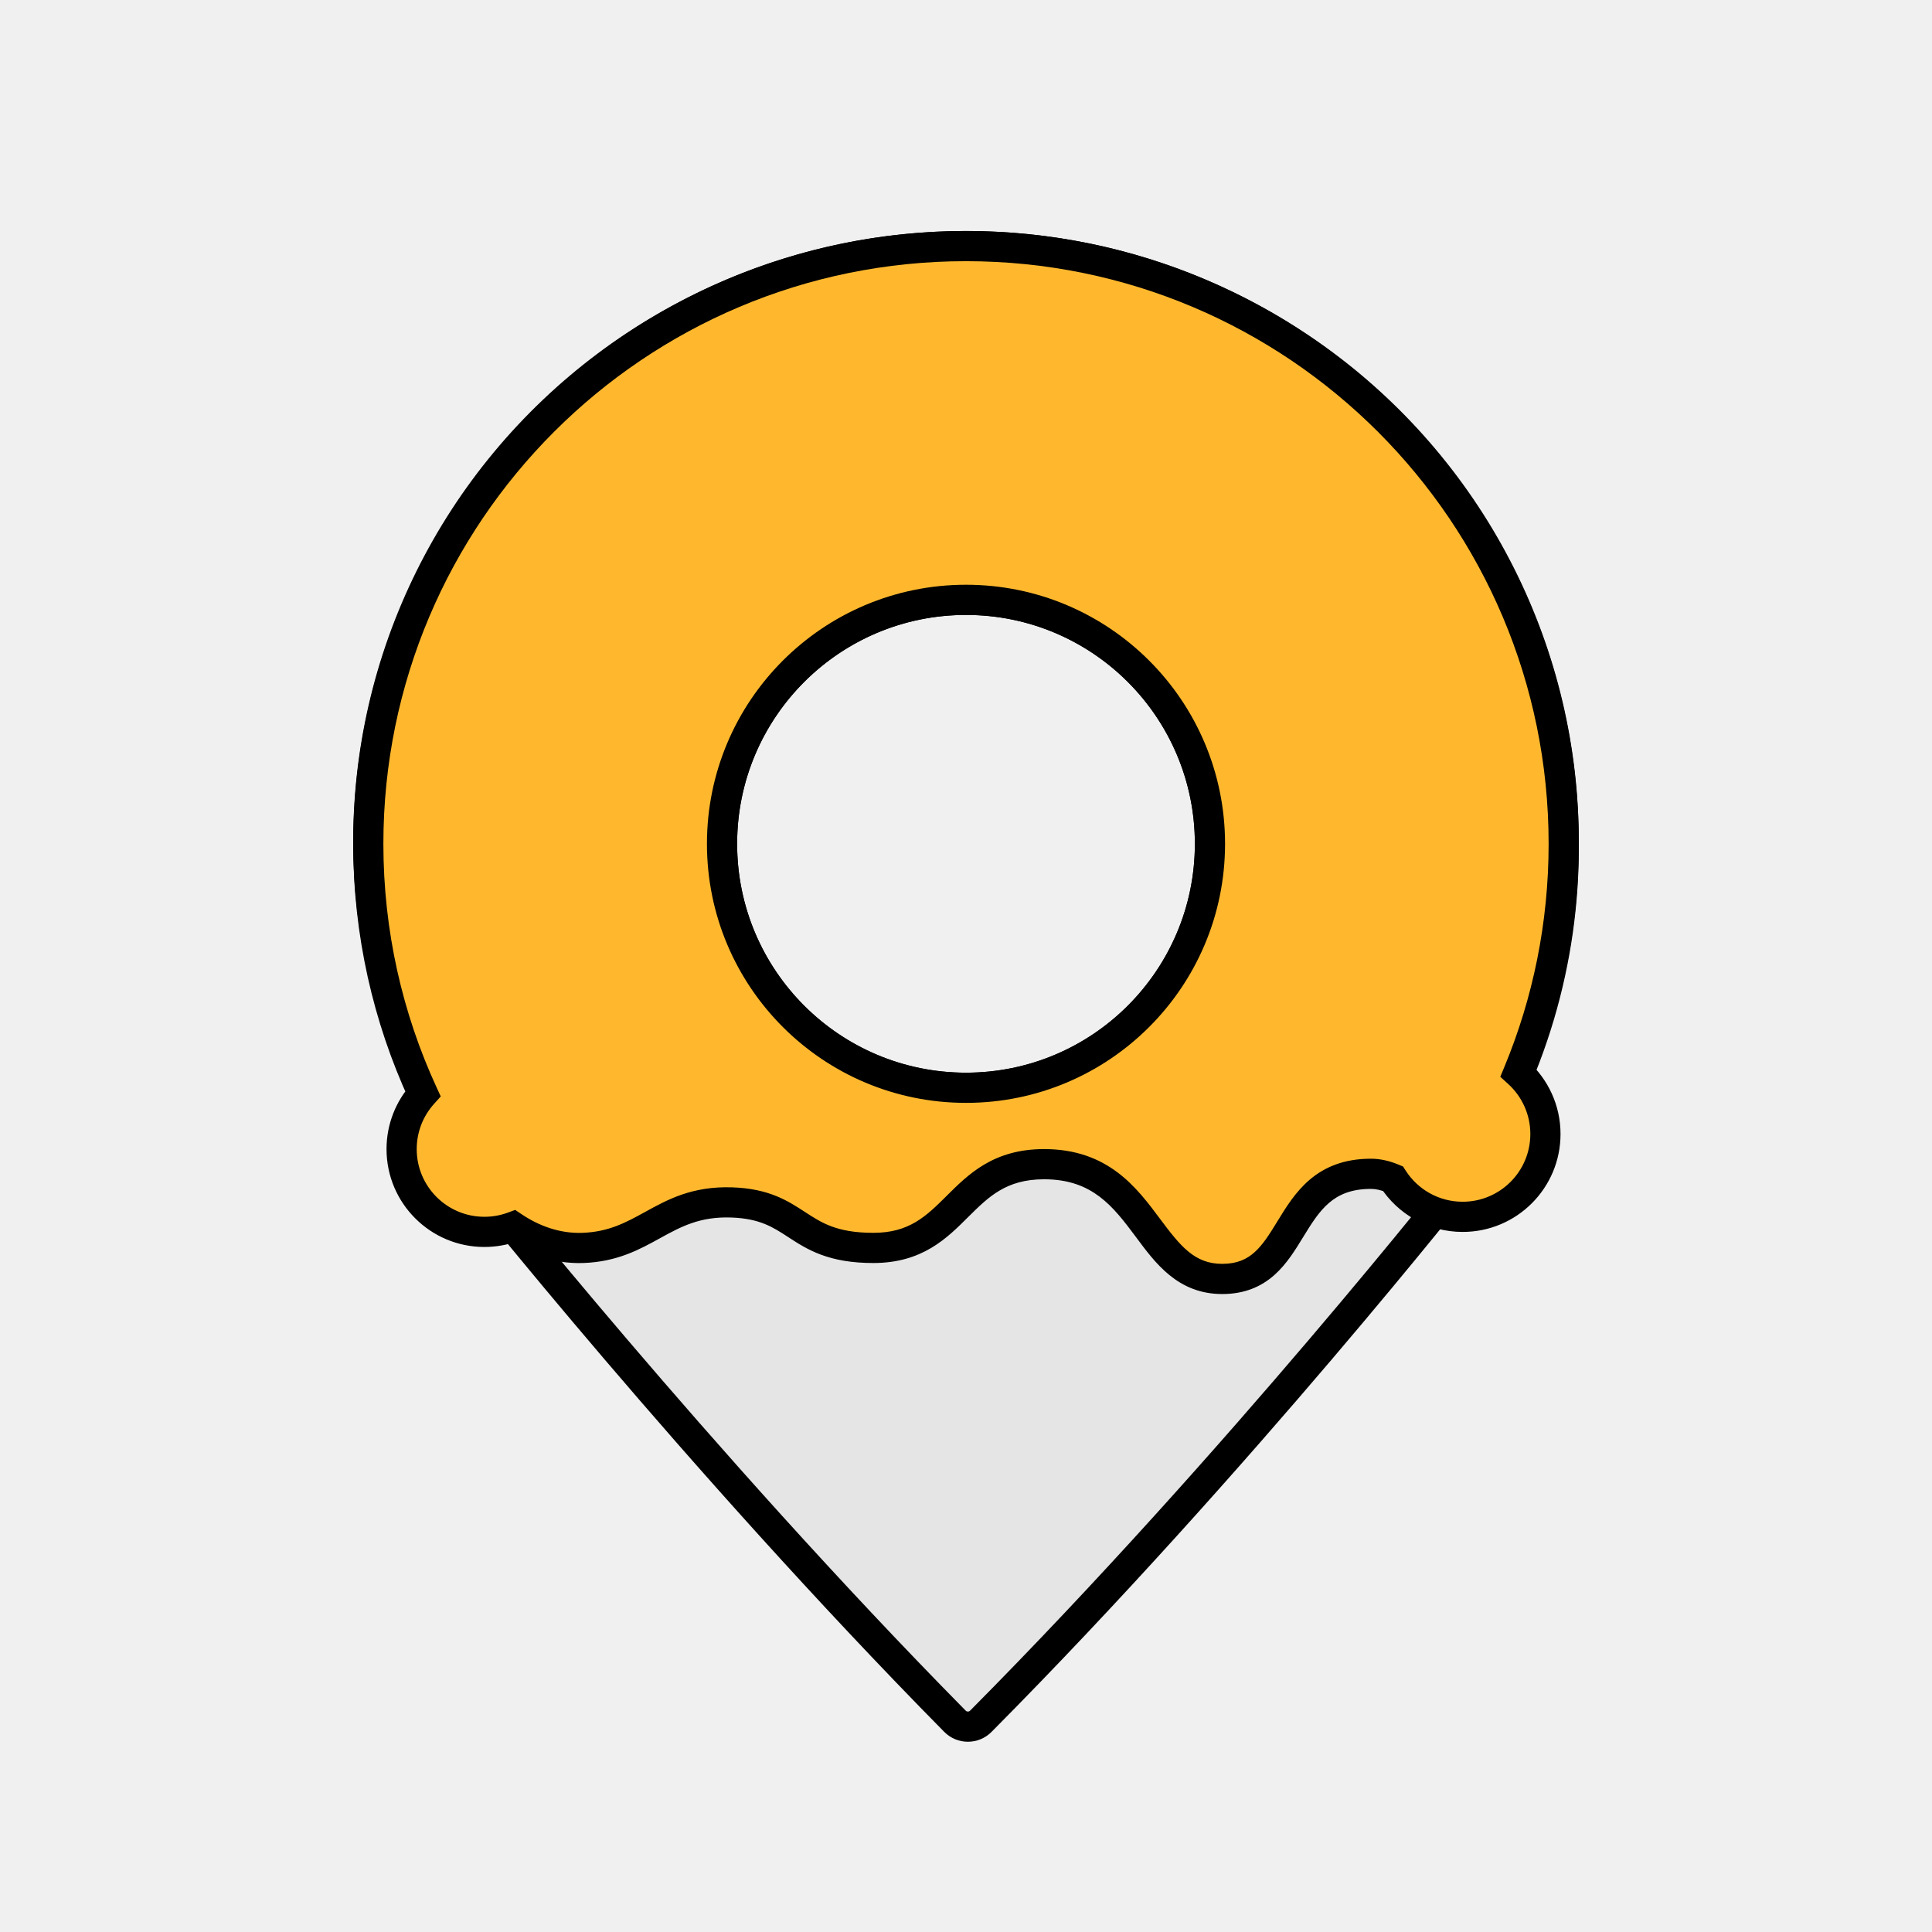
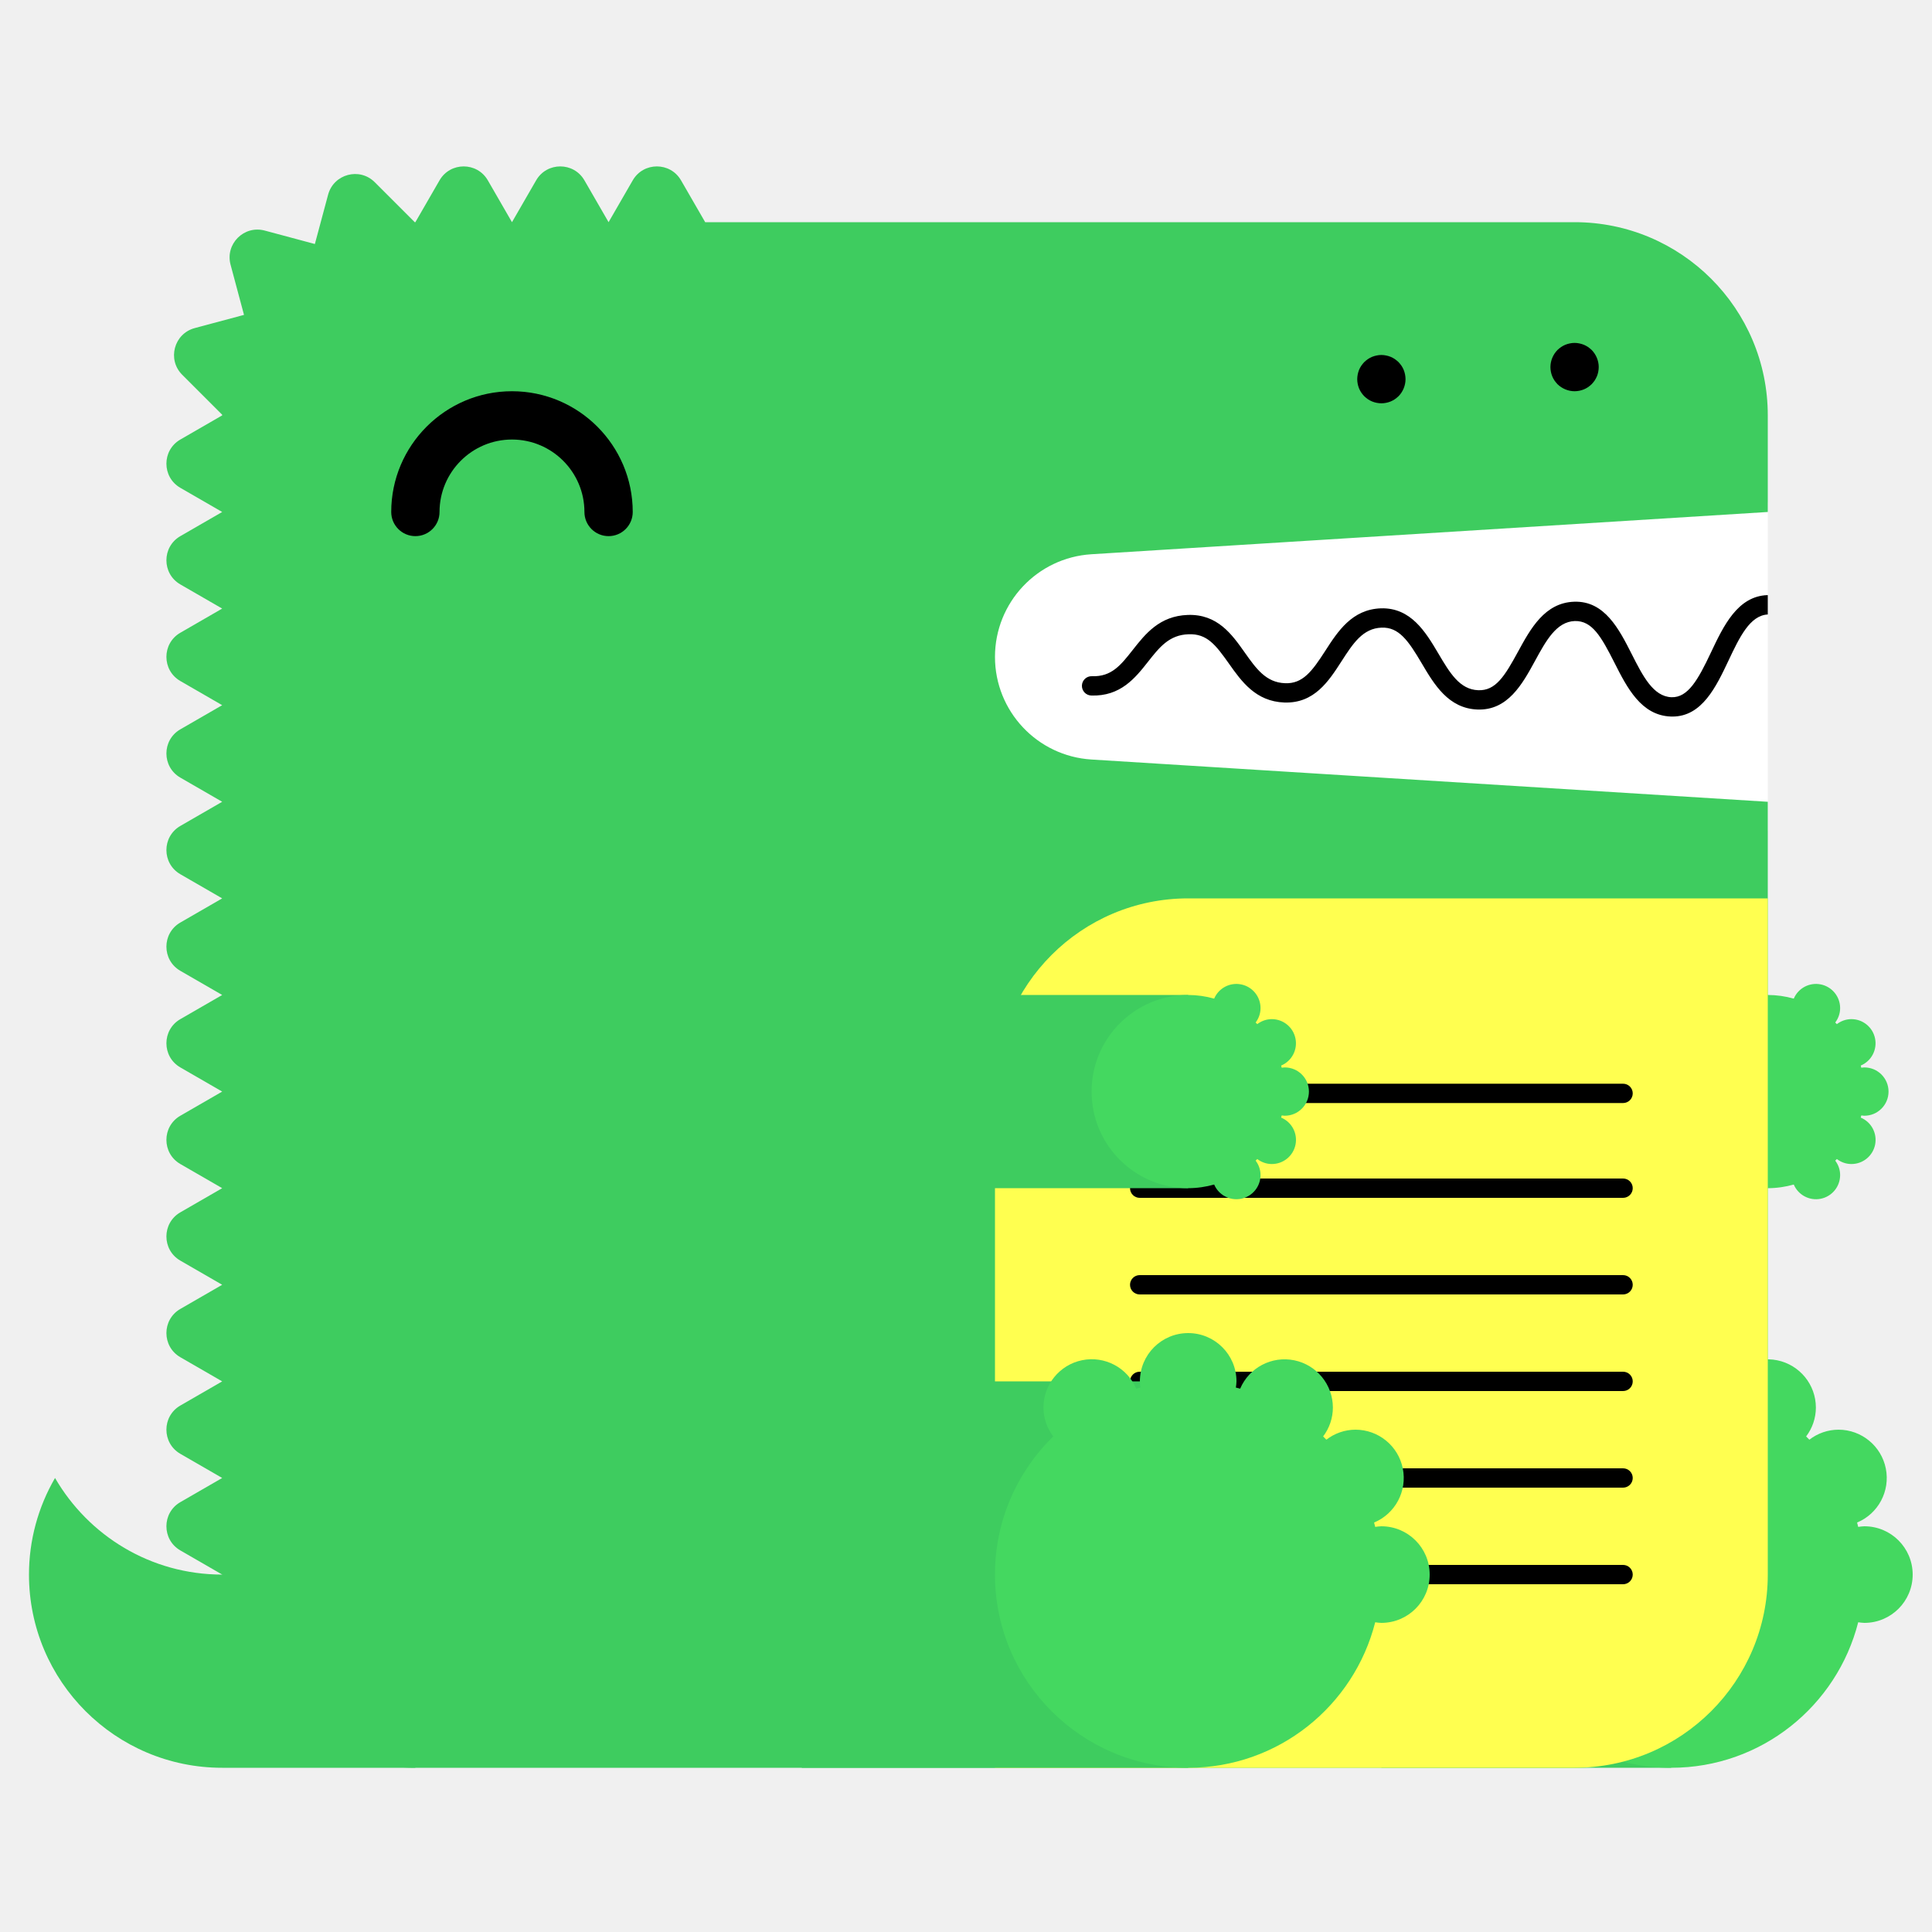
- <svg xmlns="http://www.w3.org/2000/svg" width="320" height="320" viewBox="0 0 320 320" fill="none">
-   <path fill-rule="evenodd" clip-rule="evenodd" d="M248.483 95.131C255.427 108.911 259.027 124.12 258.996 139.537C259.176 159.035 253.509 178.143 242.719 194.416C242.719 194.416 205.346 241.886 162.453 285.097C161.271 286.288 159.346 286.285 158.168 285.091C115.548 241.881 77.894 194.416 77.894 194.416C69.243 181.629 63.725 167.001 61.782 151.706C59.84 136.411 61.527 120.875 66.709 106.347C71.891 91.819 80.422 78.703 91.619 68.055C102.815 57.406 116.363 49.52 131.176 45.032C145.988 40.543 161.651 39.577 176.907 42.21C192.162 44.843 206.585 51.003 219.016 60.194C231.447 69.385 241.54 81.351 248.483 95.131ZM160 180.17C182.317 180.17 200.408 162.078 200.408 139.761C200.408 117.445 182.317 99.353 160 99.353C137.683 99.353 119.592 117.445 119.592 139.761C119.592 162.078 137.683 180.17 160 180.17Z" fill="#E5E5E5" />
-   <path d="M258.996 139.537L256.496 139.532L256.496 139.546L256.496 139.56L258.996 139.537ZM248.483 95.131L246.25 96.256L248.483 95.131ZM242.719 194.416L244.684 195.962L244.747 195.882L244.803 195.797L242.719 194.416ZM162.453 285.097L164.227 286.859H164.227L162.453 285.097ZM158.168 285.091L156.388 286.846H156.388L158.168 285.091ZM77.894 194.416L75.824 195.817L75.877 195.895L75.936 195.969L77.894 194.416ZM61.782 151.706L64.262 151.391L61.782 151.706ZM91.619 68.055L89.896 66.243L91.619 68.055ZM131.176 45.032L130.451 42.639L131.176 45.032ZM176.907 42.21L177.332 39.746L176.907 42.21ZM219.016 60.194L220.502 58.184L219.016 60.194ZM261.496 139.542C261.528 123.732 257.836 108.136 250.716 94.006L246.25 96.256C253.017 109.685 256.526 124.508 256.496 139.532L261.496 139.542ZM244.803 195.797C255.868 179.109 261.681 159.512 261.496 139.514L256.496 139.56C256.672 158.558 251.15 177.177 240.636 193.034L244.803 195.797ZM164.227 286.859C185.735 265.192 205.846 242.469 220.575 225.173C227.941 216.522 233.965 209.224 238.148 204.087C240.24 201.518 241.872 199.489 242.982 198.101C243.537 197.407 243.962 196.874 244.248 196.513C244.391 196.333 244.499 196.195 244.572 196.103C244.609 196.057 244.636 196.022 244.655 195.998C244.664 195.987 244.671 195.978 244.676 195.972C244.679 195.969 244.68 195.966 244.682 195.965C244.682 195.964 244.683 195.963 244.683 195.963C244.683 195.962 244.684 195.962 242.719 194.416C240.755 192.869 240.755 192.869 240.755 192.869C240.755 192.87 240.754 192.87 240.754 192.871C240.753 192.872 240.751 192.874 240.749 192.877C240.745 192.882 240.738 192.891 240.729 192.902C240.712 192.924 240.685 192.958 240.649 193.003C240.578 193.093 240.472 193.228 240.331 193.405C240.048 193.761 239.628 194.29 239.077 194.978C237.976 196.355 236.353 198.373 234.271 200.929C230.107 206.043 224.107 213.313 216.768 221.931C202.086 239.173 182.065 261.792 160.679 283.336L164.227 286.859ZM156.388 286.846C158.543 289.031 162.066 289.036 164.227 286.859L160.679 283.336C160.477 283.539 160.149 283.539 159.948 283.335L156.388 286.846ZM77.894 194.416C75.936 195.969 75.936 195.97 75.936 195.97C75.937 195.97 75.937 195.971 75.938 195.972C75.939 195.973 75.941 195.976 75.943 195.979C75.948 195.985 75.955 195.994 75.965 196.006C75.983 196.029 76.011 196.064 76.048 196.11C76.121 196.202 76.231 196.339 76.374 196.52C76.662 196.88 77.09 197.414 77.648 198.107C78.765 199.494 80.407 201.523 82.509 204.091C86.714 209.227 92.764 216.524 100.147 225.173C114.91 242.466 135.021 265.183 156.388 286.846L159.948 283.335C138.695 261.788 118.669 239.168 103.95 221.926C96.592 213.307 90.565 206.037 86.378 200.923C84.285 198.367 82.652 196.349 81.543 194.972C80.989 194.283 80.565 193.755 80.281 193.399C80.139 193.221 80.031 193.086 79.96 192.996C79.924 192.951 79.897 192.917 79.879 192.895C79.87 192.884 79.864 192.875 79.859 192.87C79.857 192.867 79.855 192.865 79.854 192.864C79.854 192.863 79.853 192.863 79.853 192.862C79.853 192.862 79.853 192.862 77.894 194.416ZM59.302 152.021C61.294 167.706 66.953 182.706 75.824 195.817L79.965 193.015C71.534 180.553 66.156 166.297 64.262 151.391L59.302 152.021ZM64.354 105.507C59.041 120.405 57.31 136.336 59.302 152.021L64.262 151.391C62.369 136.485 64.014 121.345 69.064 107.187L64.354 105.507ZM89.896 66.243C78.416 77.161 69.668 90.609 64.354 105.507L69.064 107.187C74.114 93.028 82.429 80.246 93.341 69.866L89.896 66.243ZM130.451 42.639C115.266 47.241 101.375 55.325 89.896 66.243L93.341 69.866C104.255 59.487 117.461 51.8 131.901 47.424L130.451 42.639ZM177.332 39.746C161.693 37.047 145.636 38.038 130.451 42.639L131.901 47.424C146.34 43.049 161.61 42.106 176.482 44.674L177.332 39.746ZM220.502 58.184C207.757 48.76 192.971 42.446 177.332 39.746L176.482 44.674C191.354 47.241 205.413 53.245 217.53 62.204L220.502 58.184ZM250.716 94.006C243.596 79.876 233.247 67.607 220.502 58.184L217.53 62.204C229.647 71.163 239.483 82.826 246.25 96.256L250.716 94.006ZM197.908 139.761C197.908 160.698 180.936 177.67 160 177.67V182.67C183.698 182.67 202.908 163.459 202.908 139.761H197.908ZM160 101.853C180.936 101.853 197.908 118.825 197.908 139.761H202.908C202.908 116.064 183.698 96.853 160 96.853V101.853ZM122.092 139.761C122.092 118.825 139.064 101.853 160 101.853V96.853C136.302 96.853 117.092 116.064 117.092 139.761H122.092ZM160 177.67C139.064 177.67 122.092 160.698 122.092 139.761H117.092C117.092 163.459 136.302 182.67 160 182.67V177.67Z" fill="black" />
-   <path fill-rule="evenodd" clip-rule="evenodd" d="M251.477 177.684C256.324 166.004 259 153.195 259 139.761C259 85.085 214.676 40.761 160 40.761C105.324 40.761 61 85.085 61 139.761C61 154.539 64.238 168.56 70.042 181.154C67.853 183.584 66.521 186.8 66.521 190.328C66.521 197.9 72.659 204.038 80.231 204.038C81.907 204.038 83.513 203.738 84.998 203.187C88.031 205.228 92.03 206.866 96.574 206.695C101.555 206.507 104.811 204.714 108.063 202.923C111.669 200.937 115.272 198.953 121.22 199.161C126.61 199.35 129.249 201.069 131.932 202.817C134.882 204.738 137.885 206.695 144.655 206.695C151.676 206.695 155.111 203.276 158.571 199.833C162.08 196.342 165.614 192.825 172.938 192.825C182.265 192.825 186.352 198.304 190.137 203.379C193.403 207.756 196.445 211.833 202.433 211.833C208.663 211.833 211.14 207.79 213.708 203.6C216.468 199.094 219.333 194.419 227.079 194.419C228.305 194.419 229.531 194.727 230.707 195.218C233.143 199.023 237.408 201.546 242.262 201.546C249.834 201.546 255.972 195.407 255.972 187.835C255.972 183.811 254.238 180.192 251.477 177.684ZM200.408 139.761C200.408 162.078 182.317 180.17 160 180.17C137.683 180.17 119.592 162.078 119.592 139.761C119.592 117.445 137.683 99.353 160 99.353C182.317 99.353 200.408 117.445 200.408 139.761Z" fill="#FFB82E" />
-   <path d="M251.477 177.684L249.168 176.726L248.493 178.351L249.796 179.534L251.477 177.684ZM70.042 181.154L71.9 182.828L73.002 181.604L72.313 180.108L70.042 181.154ZM84.998 203.187L86.393 201.113L85.33 200.398L84.128 200.843L84.998 203.187ZM96.574 206.695L96.48 204.197L96.574 206.695ZM108.063 202.923L106.857 200.733H106.857L108.063 202.923ZM121.22 199.161L121.308 196.663H121.308L121.22 199.161ZM131.932 202.817L130.568 204.912H130.568L131.932 202.817ZM158.571 199.833L156.808 198.061H156.808L158.571 199.833ZM190.137 203.379L188.134 204.873L190.137 203.379ZM213.708 203.6L215.839 204.906L213.708 203.6ZM230.707 195.218L232.812 193.87L232.391 193.212L231.67 192.911L230.707 195.218ZM256.5 139.761C256.5 152.861 253.891 165.344 249.168 176.726L253.786 178.642C258.757 166.664 261.5 153.53 261.5 139.761H256.5ZM160 43.261C213.296 43.261 256.5 86.466 256.5 139.761H261.5C261.5 83.705 216.057 38.261 160 38.261V43.261ZM63.5 139.761C63.5 86.466 106.705 43.261 160 43.261V38.261C103.943 38.261 58.5 83.705 58.5 139.761H63.5ZM72.313 180.108C66.656 167.835 63.5 154.17 63.5 139.761H58.5C58.5 154.907 61.819 169.285 67.772 182.201L72.313 180.108ZM68.185 179.481C65.598 182.352 64.021 186.159 64.021 190.328H69.021C69.021 187.442 70.108 184.816 71.9 182.828L68.185 179.481ZM64.021 190.328C64.021 199.281 71.278 206.538 80.231 206.538V201.538C74.04 201.538 69.021 196.519 69.021 190.328H64.021ZM80.231 206.538C82.208 206.538 84.108 206.183 85.867 205.531L84.128 200.843C82.918 201.292 81.606 201.538 80.231 201.538V206.538ZM96.48 204.197C92.601 204.343 89.117 202.946 86.393 201.113L83.602 205.261C86.945 207.511 91.458 209.389 96.668 209.193L96.48 204.197ZM106.857 200.733C103.624 202.514 100.822 204.033 96.48 204.197L96.668 209.193C102.289 208.981 105.997 206.915 109.269 205.113L106.857 200.733ZM121.308 196.663C114.634 196.429 110.517 198.718 106.857 200.733L109.269 205.113C112.821 203.157 115.909 201.477 121.133 201.66L121.308 196.663ZM133.297 200.722C130.484 198.89 127.38 196.876 121.308 196.663L121.133 201.66C125.84 201.825 128.013 203.248 130.568 204.912L133.297 200.722ZM144.655 204.195C141.524 204.195 139.38 203.744 137.731 203.132C136.058 202.512 134.782 201.689 133.297 200.722L130.568 204.912C132.032 205.866 133.733 206.982 135.991 207.82C138.273 208.667 141.016 209.195 144.655 209.195V204.195ZM156.808 198.061C153.388 201.465 150.589 204.195 144.655 204.195V209.195C152.762 209.195 156.835 205.088 160.334 201.605L156.808 198.061ZM172.938 190.325C168.833 190.325 165.681 191.322 163.057 192.865C160.504 194.366 158.531 196.347 156.808 198.061L160.334 201.605C162.12 199.829 163.668 198.306 165.591 197.175C167.442 196.087 169.718 195.325 172.938 195.325V190.325ZM192.141 201.884C190.282 199.392 188.112 196.456 185.12 194.202C182.034 191.878 178.155 190.325 172.938 190.325V195.325C177.047 195.325 179.875 196.512 182.112 198.196C184.441 199.95 186.207 202.291 188.134 204.873L192.141 201.884ZM202.433 209.333C197.869 209.333 195.529 206.426 192.141 201.884L188.134 204.873C191.277 209.087 195.02 214.333 202.433 214.333V209.333ZM211.576 202.294C210.251 204.456 209.174 206.177 207.779 207.423C206.505 208.56 204.916 209.333 202.433 209.333V214.333C206.179 214.333 208.944 213.085 211.109 211.153C213.152 209.329 214.597 206.933 215.839 204.906L211.576 202.294ZM227.079 191.919C222.629 191.919 219.396 193.288 216.901 195.418C214.519 197.451 212.919 200.102 211.576 202.294L215.839 204.906C217.257 202.592 218.47 200.653 220.147 199.221C221.711 197.887 223.783 196.919 227.079 196.919V191.919ZM231.67 192.911C230.277 192.329 228.72 191.919 227.079 191.919V196.919C227.89 196.919 228.784 197.124 229.743 197.525L231.67 192.911ZM228.601 196.566C231.478 201.059 236.52 204.046 242.262 204.046V199.046C238.296 199.046 234.808 196.988 232.812 193.87L228.601 196.566ZM242.262 204.046C251.214 204.046 258.472 196.788 258.472 187.835H253.472C253.472 194.027 248.453 199.046 242.262 199.046V204.046ZM258.472 187.835C258.472 183.077 256.419 178.795 253.158 175.833L249.796 179.534C252.058 181.589 253.472 184.545 253.472 187.835H258.472ZM160 182.67C183.698 182.67 202.908 163.459 202.908 139.761H197.908C197.908 160.698 180.936 177.67 160 177.67V182.67ZM117.092 139.761C117.092 163.459 136.302 182.67 160 182.67V177.67C139.064 177.67 122.092 160.698 122.092 139.761H117.092ZM160 96.853C136.302 96.853 117.092 116.064 117.092 139.761H122.092C122.092 118.825 139.064 101.853 160 101.853V96.853ZM202.908 139.761C202.908 116.064 183.698 96.853 160 96.853V101.853C180.936 101.853 197.908 118.825 197.908 139.761H202.908Z" fill="black" />
+ <svg xmlns="http://www.w3.org/2000/svg" width="200" height="200" viewBox="0 0 200 200">
+   <g fill="none" fill-rule="evenodd">
+     <path fill="#FFF" d="M99 52h84v34H99z" />
+     <path d="M23 163c-7.398 0-13.843-4.027-17.303-10A19.886 19.886 0 0 0 3 163c0 11.046 8.954 20 20 20h20v-20H23z" fill="#3ECC5F" />
+     <path d="M112.98 57.376L183 53V43c0-11.046-8.954-20-20-20H73l-2.5-4.33c-1.112-1.925-3.889-1.925-5 0L63 23l-2.5-4.33c-1.111-1.925-3.889-1.925-5 0L53 23l-2.5-4.33c-1.111-1.925-3.889-1.925-5 0L43 23c-.022 0-.042.003-.065.003l-4.142-4.141c-1.57-1.571-4.252-.853-4.828 1.294l-1.369 5.104-5.192-1.392c-2.148-.575-4.111 1.389-3.535 3.536l1.39 5.193-5.102 1.367c-2.148.576-2.867 3.259-1.296 4.83l4.142 4.142c0 .021-.003.042-.003.064l-4.33 2.5c-1.925 1.111-1.925 3.889 0 5L23 53l-4.33 2.5c-1.925 1.111-1.925 3.889 0 5L23 63l-4.33 2.5c-1.925 1.111-1.925 3.889 0 5L23 73l-4.33 2.5c-1.925 1.111-1.925 3.889 0 5L23 83l-4.33 2.5c-1.925 1.111-1.925 3.889 0 5L23 93l-4.33 2.5c-1.925 1.111-1.925 3.889 0 5L23 103l-4.33 2.5c-1.925 1.111-1.925 3.889 0 5L23 113l-4.33 2.5c-1.925 1.111-1.925 3.889 0 5L23 123l-4.33 2.5c-1.925 1.111-1.925 3.889 0 5L23 133l-4.33 2.5c-1.925 1.111-1.925 3.889 0 5L23 143l-4.33 2.5c-1.925 1.111-1.925 3.889 0 5L23 153l-4.33 2.5c-1.925 1.111-1.925 3.889 0 5L23 163c0 11.046 8.954 20 20 20h120c11.046 0 20-8.954 20-20V83l-70.02-4.376A10.645 10.645 0 0 1 103 68c0-5.621 4.37-10.273 9.98-10.624" fill="#3ECC5F" />
+     <path fill="#3ECC5F" d="M143 183h30v-40h-30z" />
+     <path d="M193 158c-.219 0-.428.037-.639.064-.038-.15-.074-.301-.116-.451A5 5 0 0 0 190.32 148a4.96 4.96 0 0 0-3.016 1.036 26.531 26.531 0 0 0-.335-.336 4.955 4.955 0 0 0 1.011-2.987 5 5 0 0 0-9.599-1.959c-.148-.042-.297-.077-.445-.115.027-.211.064-.42.064-.639a5 5 0 0 0-5-5 5 5 0 0 0-5 5c0 .219.037.428.064.639-.148.038-.297.073-.445.115a4.998 4.998 0 0 0-9.599 1.959c0 1.125.384 2.151 1.011 2.987-3.717 3.632-6.031 8.693-6.031 14.3 0 11.046 8.954 20 20 20 9.339 0 17.16-6.41 19.361-15.064.211.027.42.064.639.064a5 5 0 0 0 5-5 5 5 0 0 0-5-5" fill="#44D860" />
+     <path fill="#3ECC5F" d="M153 123h30v-20h-30z" />
+     <path d="M193 115.5a2.5 2.5 0 1 0 0-5c-.109 0-.214.019-.319.032-.02-.075-.037-.15-.058-.225a2.501 2.501 0 0 0-.963-4.807c-.569 0-1.088.197-1.508.518a6.653 6.653 0 0 0-.168-.168c.314-.417.506-.931.506-1.494a2.5 2.5 0 0 0-4.8-.979A9.987 9.987 0 0 0 183 103c-5.522 0-10 4.478-10 10s4.478 10 10 10c.934 0 1.833-.138 2.69-.377a2.5 2.5 0 0 0 4.8-.979c0-.563-.192-1.077-.506-1.494.057-.055.113-.111.168-.168.42.321.939.518 1.508.518a2.5 2.5 0 0 0 .963-4.807c.021-.074.038-.15.058-.225.105.013.21.032.319.032" fill="#44D860" />
+     <path d="M63 55.5a2.5 2.5 0 0 1-2.5-2.5c0-4.136-3.364-7.5-7.5-7.5s-7.5 3.364-7.5 7.5a2.5 2.5 0 1 1-5 0c0-6.893 5.607-12.5 12.5-12.5S65.5 46.107 65.5 53a2.5 2.5 0 0 1-2.5 2.5" fill="#000" />
+     <path d="M103 183h60c11.046 0 20-8.954 20-20V93h-60c-11.046 0-20 8.954-20 20v70z" fill="#FFFF50" />
+     <path d="M168.02 124h-50.04a1 1 0 1 1 0-2h50.04a1 1 0 1 1 0 2m0 20h-50.04a1 1 0 1 1 0-2h50.04a1 1 0 1 1 0 2m0 20h-50.04a1 1 0 1 1 0-2h50.04a1 1 0 1 1 0 2m0-49.814h-50.04a1 1 0 1 1 0-2h50.04a1 1 0 1 1 0 2m0 19.814h-50.04a1 1 0 1 1 0-2h50.04a1 1 0 1 1 0 2m0 20h-50.04a1 1 0 1 1 0-2h50.04a1 1 0 1 1 0 2M183 61.611c-.012 0-.022-.006-.034-.005-3.09.105-4.552 3.196-5.842 5.923-1.346 2.85-2.387 4.703-4.093 4.647-1.889-.068-2.969-2.202-4.113-4.46-1.314-2.594-2.814-5.536-5.963-5.426-3.046.104-4.513 2.794-5.807 5.167-1.377 2.528-2.314 4.065-4.121 3.994-1.927-.07-2.951-1.805-4.136-3.813-1.321-2.236-2.848-4.75-5.936-4.664-2.994.103-4.465 2.385-5.763 4.4-1.373 2.13-2.335 3.428-4.165 3.351-1.973-.07-2.992-1.51-4.171-3.177-1.324-1.873-2.816-3.993-5.895-3.89-2.928.1-4.399 1.97-5.696 3.618-1.232 1.564-2.194 2.802-4.229 2.724a1 1 0 0 0-.072 2c3.017.101 4.545-1.8 5.872-3.487 1.177-1.496 2.193-2.787 4.193-2.855 1.926-.082 2.829 1.115 4.195 3.045 1.297 1.834 2.769 3.914 5.731 4.021 3.103.104 4.596-2.215 5.918-4.267 1.182-1.834 2.202-3.417 4.15-3.484 1.793-.067 2.769 1.35 4.145 3.681 1.297 2.197 2.766 4.686 5.787 4.796 3.125.108 4.634-2.62 5.949-5.035 1.139-2.088 2.214-4.06 4.119-4.126 1.793-.042 2.728 1.595 4.111 4.33 1.292 2.553 2.757 5.445 5.825 5.556l.169.003c3.064 0 4.518-3.075 5.805-5.794 1.139-2.41 2.217-4.68 4.067-4.773v-2z" fill="#000" />
+     <path fill="#3ECC5F" d="M83 183h40v-40H83z" />
+     <path d="M143 158c-.219 0-.428.037-.639.064-.038-.15-.074-.301-.116-.451A5 5 0 0 0 140.32 148a4.96 4.96 0 0 0-3.016 1.036 26.531 26.531 0 0 0-.335-.336 4.955 4.955 0 0 0 1.011-2.987 5 5 0 0 0-9.599-1.959c-.148-.042-.297-.077-.445-.115.027-.211.064-.42.064-.639a5 5 0 0 0-5-5 5 5 0 0 0-5 5c0 .219.037.428.064.639-.148.038-.297.073-.445.115a4.998 4.998 0 0 0-9.599 1.959c0 1.125.384 2.151 1.011 2.987-3.717 3.632-6.031 8.693-6.031 14.3 0 11.046 8.954 20 20 20 9.339 0 17.16-6.41 19.361-15.064.211.027.42.064.639.064a5 5 0 0 0 5-5 5 5 0 0 0-5-5" fill="#44D860" />
+     <path fill="#3ECC5F" d="M83 123h40v-20H83z" />
+     <path d="M133 115.5a2.5 2.5 0 1 0 0-5c-.109 0-.214.019-.319.032-.02-.075-.037-.15-.058-.225a2.501 2.501 0 0 0-.963-4.807c-.569 0-1.088.197-1.508.518a6.653 6.653 0 0 0-.168-.168c.314-.417.506-.931.506-1.494a2.5 2.5 0 0 0-4.8-.979A9.987 9.987 0 0 0 123 103c-5.522 0-10 4.478-10 10s4.478 10 10 10c.934 0 1.833-.138 2.69-.377a2.5 2.5 0 0 0 4.8-.979c0-.563-.192-1.077-.506-1.494.057-.055.113-.111.168-.168.42.321.939.518 1.508.518a2.5 2.5 0 0 0 .963-4.807c.021-.074.038-.15.058-.225.105.013.21.032.319.032" fill="#44D860" />
+     <path d="M143 41.75c-.16 0-.33-.02-.49-.05a2.52 2.52 0 0 1-.47-.14c-.15-.06-.29-.14-.431-.23-.13-.09-.259-.2-.38-.31-.109-.12-.219-.24-.309-.38s-.17-.28-.231-.43a2.619 2.619 0 0 1-.189-.96c0-.16.02-.33.05-.49.03-.16.08-.31.139-.47.061-.15.141-.29.231-.43.09-.13.2-.26.309-.38.121-.11.25-.22.38-.31.141-.09.281-.17.431-.23.149-.06.31-.11.47-.14.32-.07.65-.07.98 0 .159.03.32.08.47.14.149.06.29.14.43.23.13.09.259.2.38.31.11.12.22.25.31.38.09.14.17.28.23.43.06.16.11.31.14.47.029.16.05.33.05.49 0 .66-.271 1.31-.73 1.77-.121.11-.25.22-.38.31-.14.09-.281.17-.43.23a2.565 2.565 0 0 1-.96.19m20-1.25c-.66 0-1.3-.27-1.771-.73a3.802 3.802 0 0 1-.309-.38c-.09-.14-.17-.28-.231-.43a2.619 2.619 0 0 1-.189-.96c0-.66.27-1.3.729-1.77.121-.11.25-.22.38-.31.141-.09.281-.17.431-.23.149-.06.31-.11.47-.14.32-.07.66-.07.98 0 .159.03.32.08.47.14.149.06.29.14.43.23.13.09.259.2.38.31.459.47.73 1.11.73 1.77 0 .16-.021.33-.05.49-.03.16-.08.32-.14.47-.07.15-.14.29-.23.43-.09.13-.2.26-.31.38-.121.11-.25.22-.38.31-.14.09-.281.17-.43.23a2.565 2.565 0 0 1-.96.19" fill="#000" />
+   </g>
</svg>
